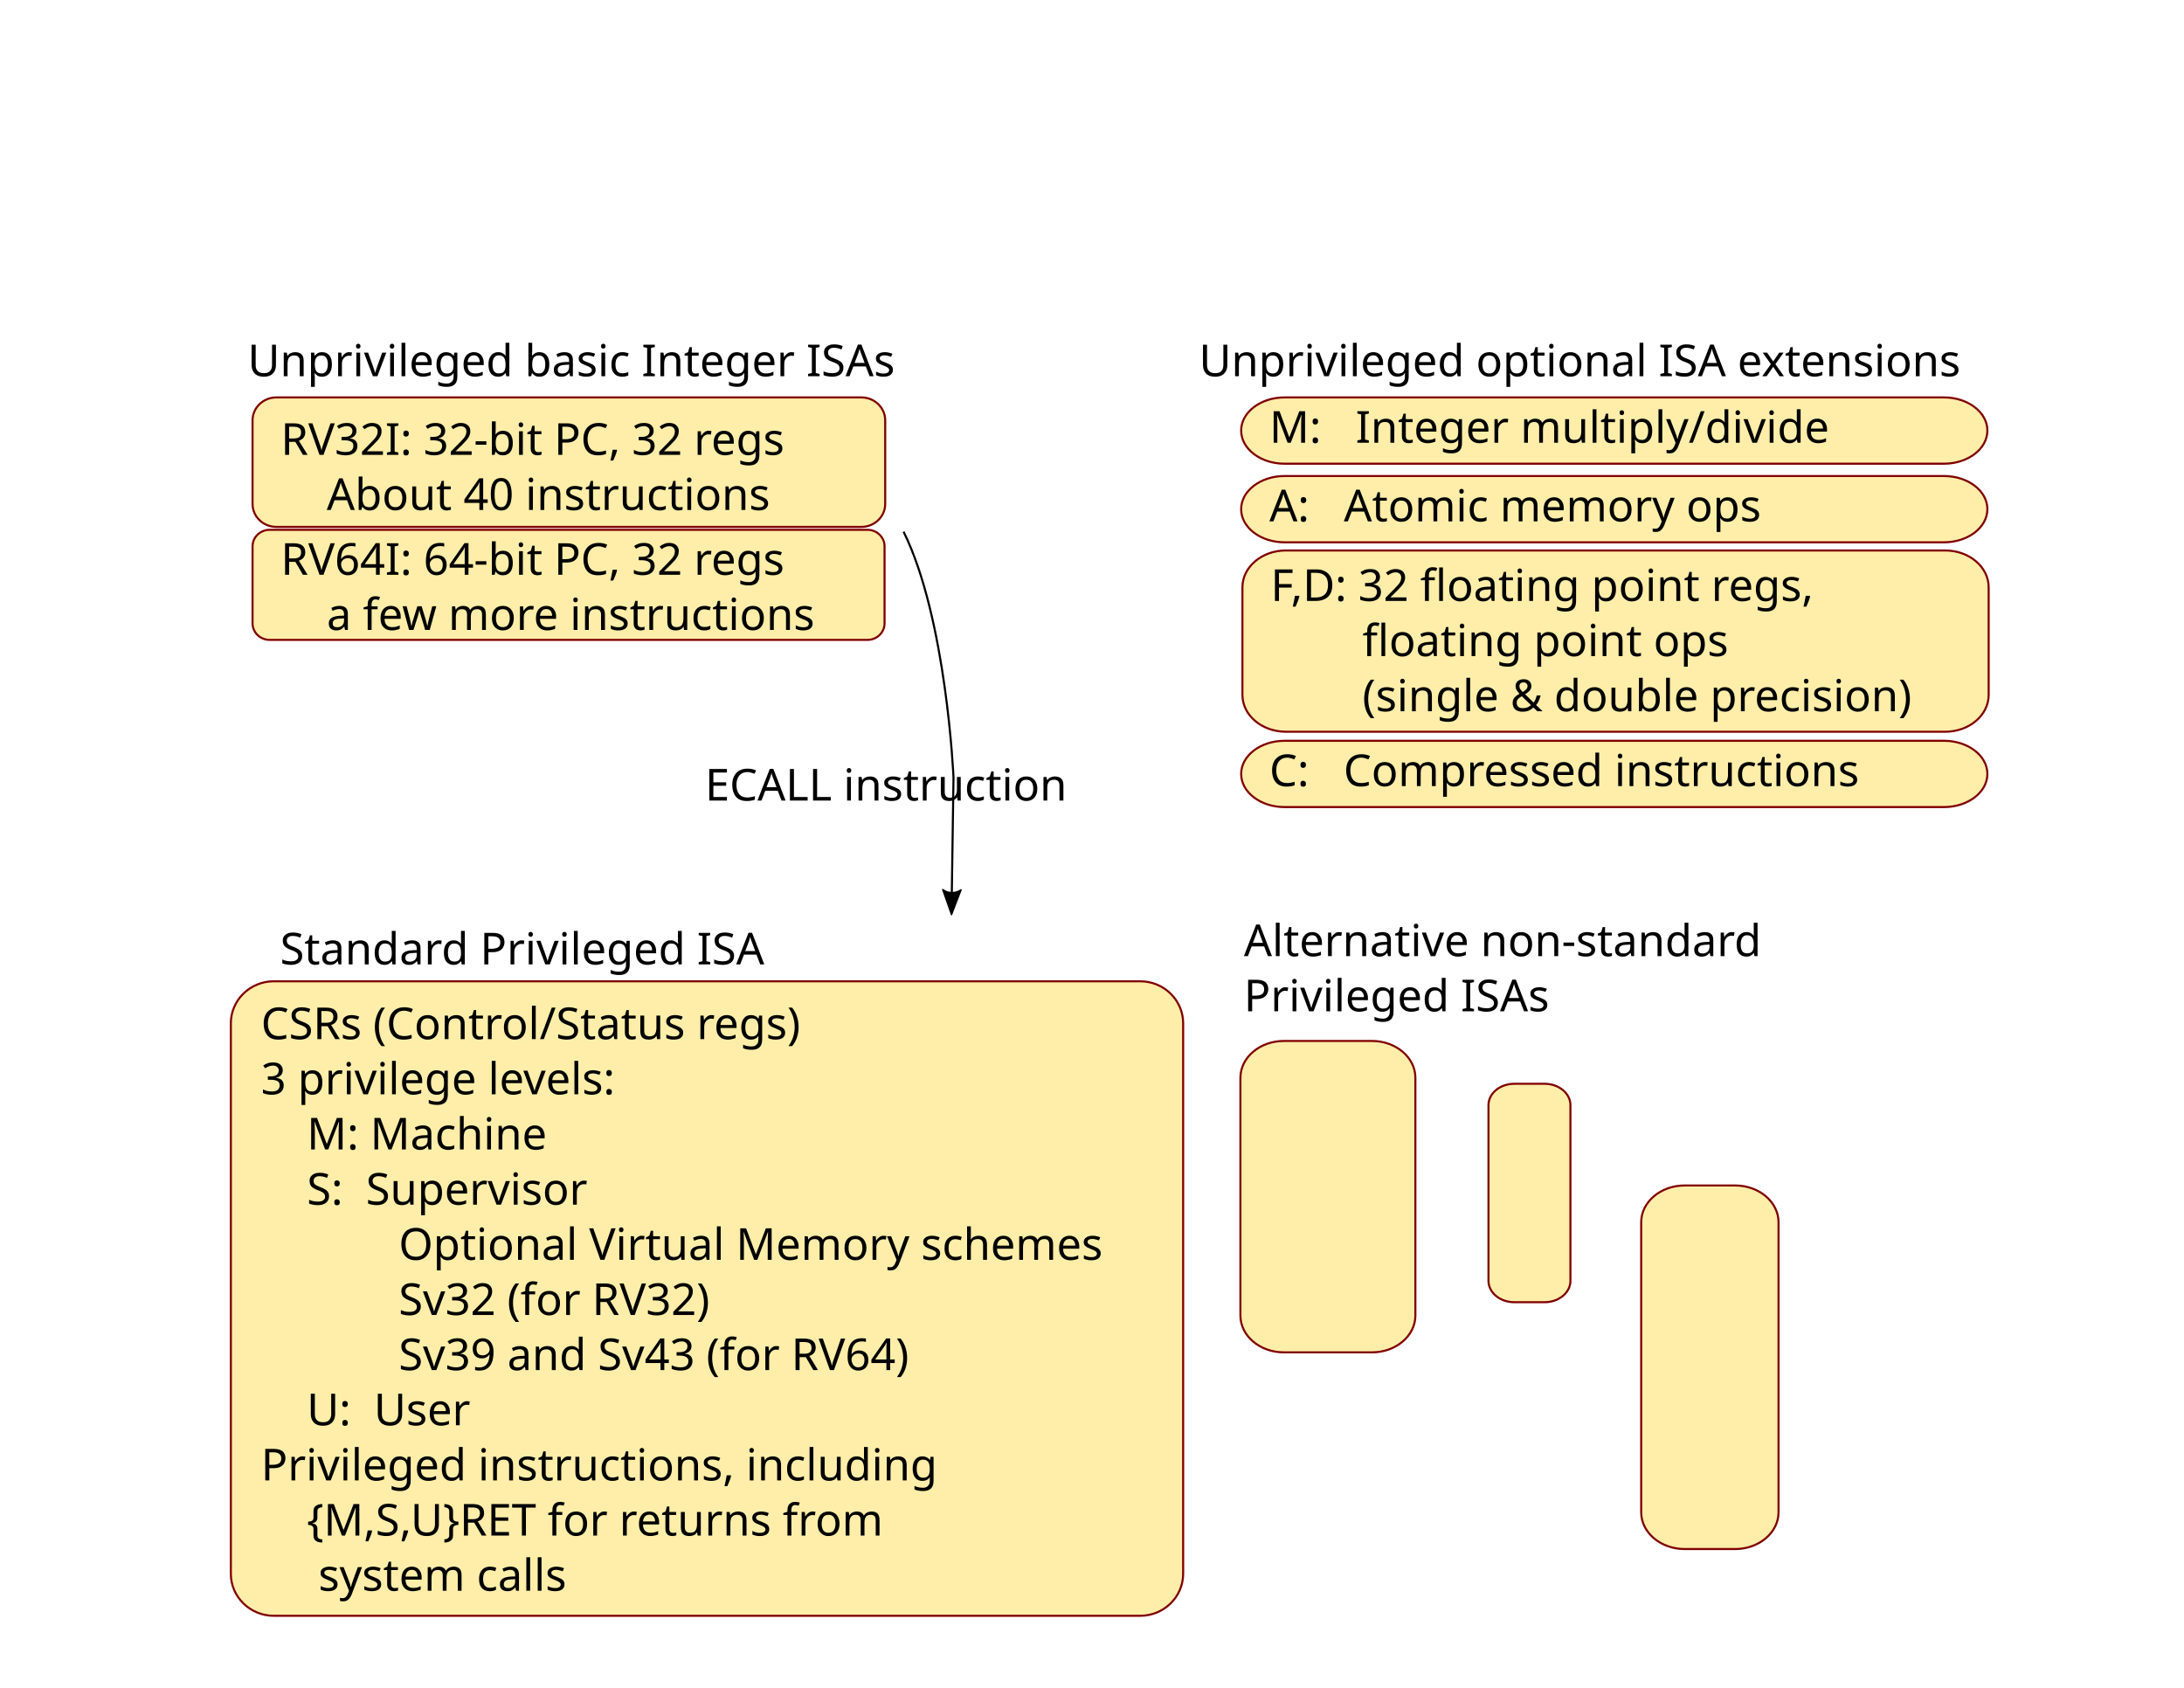
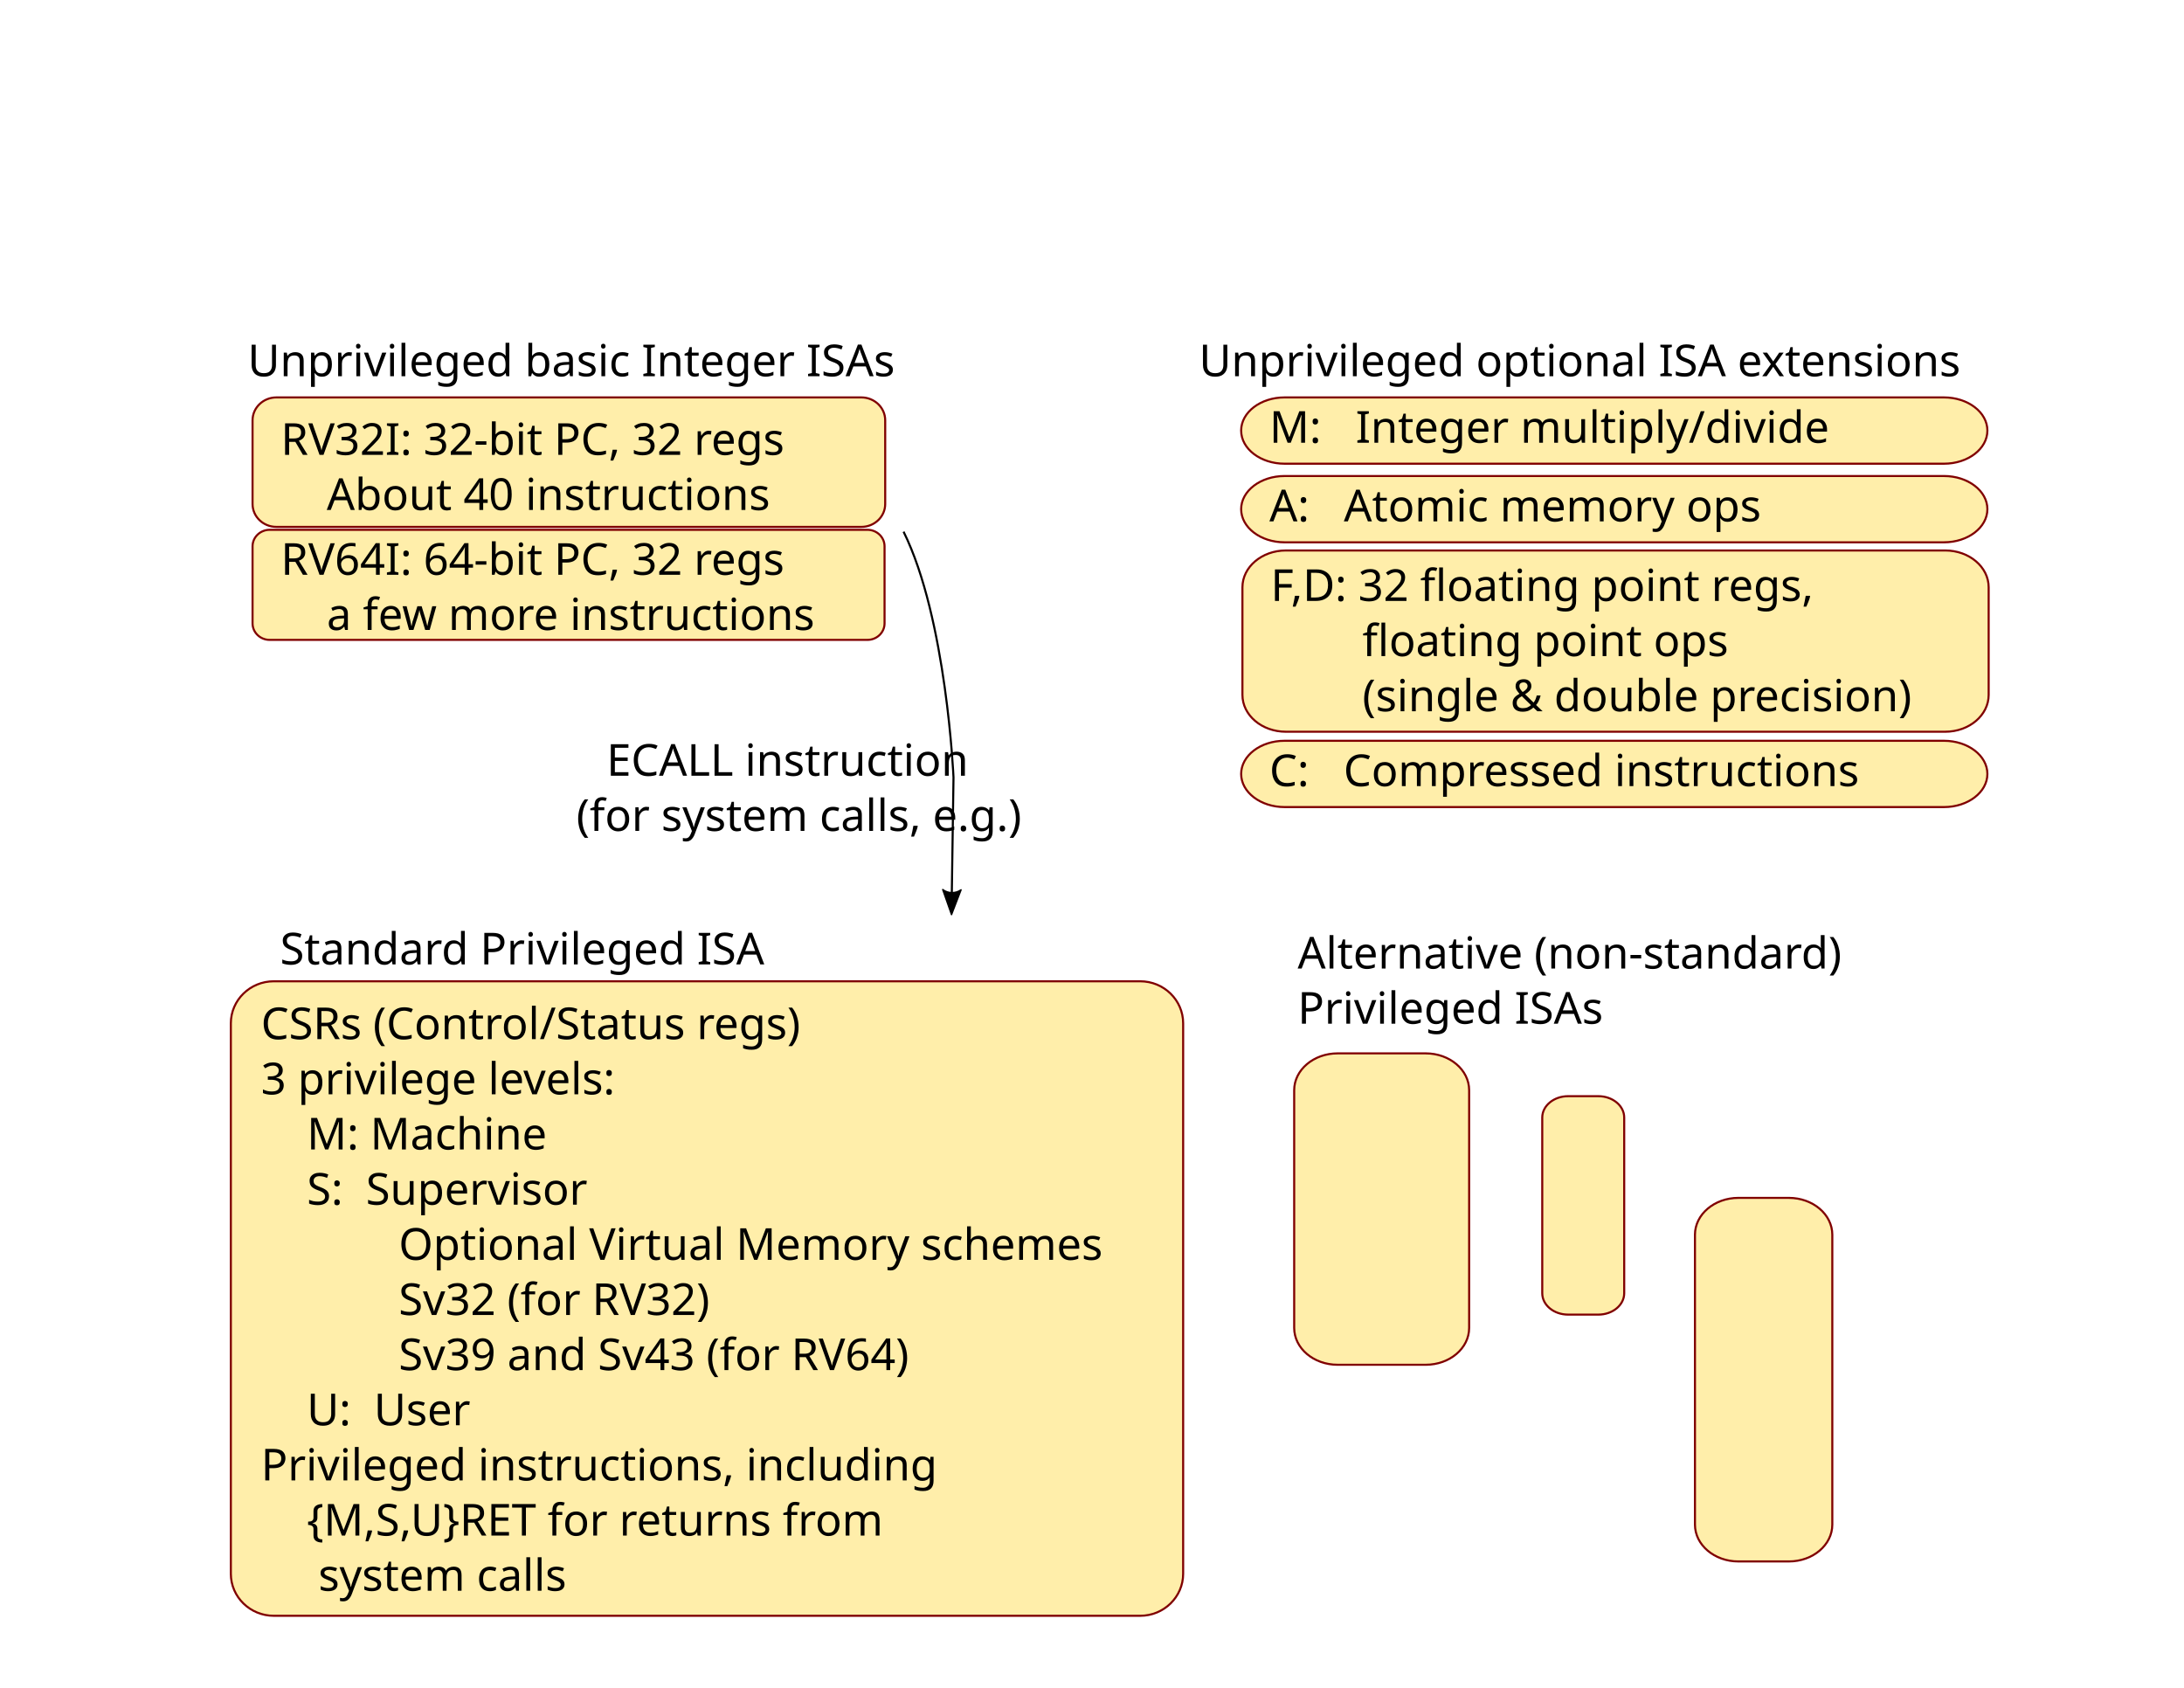
<svg xmlns="http://www.w3.org/2000/svg" width="11in" height="8.5in" viewBox="0 0 279.4 215.9" version="1.1" id="svg5">
  <defs id="defs2">
    <marker style="overflow:visible;" id="Arrow2Lend" refX="0.0" refY="0.0" orient="auto">
      <path transform="scale(1.1) rotate(180) translate(1,0)" d="M 8.719,4.034 L -2.207,0.016 L 8.719,-4.002 C 6.973,-1.63 6.983,1.616 8.719,4.034 z " style="stroke:context-stroke;fill-rule:evenodd;fill:context-stroke;stroke-width:0.625;stroke-linejoin:round;" id="path109765" />
    </marker>
    <marker style="overflow:visible;" id="Arrow1Mend" refX="0.0" refY="0.0" orient="auto">
      <path transform="scale(0.4) rotate(180) translate(10,0)" style="fill-rule:evenodd;fill:context-stroke;stroke:context-stroke;stroke-width:1.0pt;" d="M 0.0,0.0 L 5.0,-5.0 L -12.5,0.0 L 5.0,5.0 L 0.0,0.0 z " id="path109753" />
    </marker>
    <marker style="overflow:visible" id="Arrow1Lstart" refX="0.0" refY="0.0" orient="auto">
      <path transform="scale(0.8) translate(12.5,0)" style="fill-rule:evenodd;fill:context-stroke;stroke:context-stroke;stroke-width:1.0pt" d="M 0.0,0.0 L 5.0,-5.0 L -12.5,0.0 L 5.0,5.0 L 0.0,0.0 z " id="path109744" />
    </marker>
  </defs>
  <g id="layer1">
    <rect style="fill:#ffeeaa;stroke:#800000;stroke-width:0.265;stroke-linecap:round" id="rect65632" width="121.829" height="81.163" x="29.532" y="125.52" rx="5.5" ry="5.378" />
    <rect style="fill:#ffeeaa;stroke:#800000;stroke-width:0.265;stroke-linecap:round" id="rect846" width="95.466" height="8.479" x="158.781" y="50.836" rx="5.556" ry="4.712" />
    <text xml:space="preserve" style="font-style:normal;font-weight:normal;font-size:5.644px;line-height:1.25;font-family:sans-serif;letter-spacing:0px;word-spacing:0px;fill:#000000;fill-opacity:1;stroke:none;stroke-width:0.265" x="162.395" y="56.633" id="text3512">
      <tspan style="font-size:5.644px;stroke-width:0.265" x="162.395" y="56.633" id="tspan22754">M:   Integer multiply/divide</tspan>
    </text>
    <text xml:space="preserve" style="font-style:normal;font-weight:normal;font-size:5.644px;line-height:1.25;font-family:sans-serif;letter-spacing:0px;word-spacing:0px;fill:#000000;fill-opacity:1;stroke:none;stroke-width:0.265" x="33.391" y="132.924" id="text39568">
      <tspan style="font-size:5.644px;stroke-width:0.265" x="33.391" y="132.924" id="tspan39566">CSRs (Control/Status regs)</tspan>
      <tspan style="font-size:5.644px;stroke-width:0.265" x="33.391" y="139.98" id="tspan44696">3 privilege levels:</tspan>
      <tspan style="font-size:5.644px;stroke-width:0.265" x="33.391" y="147.035" id="tspan44698">    M: Machine</tspan>
      <tspan style="font-size:5.644px;stroke-width:0.265" x="33.391" y="154.091" id="tspan46152">    S:  Supervisor</tspan>
      <tspan style="font-size:5.644px;stroke-width:0.265" x="33.391" y="161.146" id="tspan59114">            Optional Virtual Memory schemes</tspan>
      <tspan style="font-size:5.644px;stroke-width:0.265" x="33.391" y="168.202" id="tspan59226">            Sv32 (for RV32)</tspan>
      <tspan style="font-size:5.644px;stroke-width:0.265" x="33.391" y="175.257" id="tspan59228">            Sv39 and Sv43 (for RV64)</tspan>
      <tspan style="font-size:5.644px;stroke-width:0.265" x="33.391" y="182.313" id="tspan46770">    U:  User</tspan>
      <tspan style="font-size:5.644px;stroke-width:0.265" x="33.391" y="189.369" id="tspan59230">Privileged instructions, including</tspan>
      <tspan style="font-size:5.644px;stroke-width:0.265" x="33.391" y="196.424" id="tspan59652">    {M,S,U}RET for returns from</tspan>
      <tspan style="font-size:5.644px;stroke-width:0.265" x="33.391" y="203.48" id="tspan131766">     system calls</tspan>
    </text>
    <rect style="fill:#ffeeaa;stroke:#800000;stroke-width:0.265;stroke-linecap:round" id="rect66141" width="80.934" height="16.561" x="32.31" y="50.836" rx="3.052" ry="2.927" />
    <text xml:space="preserve" style="font-style:normal;font-weight:normal;font-size:5.644px;line-height:1.25;font-family:sans-serif;letter-spacing:0px;word-spacing:0px;fill:#000000;fill-opacity:1;stroke:none;stroke-width:0.265" x="35.925" y="58.176" id="text66153">
      <tspan style="font-size:5.644px;stroke-width:0.265" x="35.925" y="58.176" id="tspan66151">RV32I: 32-bit PC, 32 regs</tspan>
      <tspan style="font-size:5.644px;stroke-width:0.265" x="35.925" y="65.232" id="tspan109445">    About 40 instructions</tspan>
    </text>
    <text xml:space="preserve" style="font-style:normal;font-weight:normal;font-size:5.644px;line-height:1.25;font-family:sans-serif;letter-spacing:0px;word-spacing:0px;fill:#000000;fill-opacity:1;stroke:none;stroke-width:0.265" x="31.692" y="48.122" id="text73081">
      <tspan style="font-size:5.644px;stroke-width:0.265" x="31.692" y="48.122" id="tspan75757">Unprivileged basic Integer ISAs</tspan>
    </text>
    <text xml:space="preserve" style="font-style:normal;font-weight:normal;font-size:5.644px;line-height:1.25;font-family:sans-serif;letter-spacing:0px;word-spacing:0px;fill:#000000;fill-opacity:1;stroke:none;stroke-width:0.265" x="153.4" y="48.122" id="text82613">
      <tspan style="font-size:5.644px;stroke-width:0.265" x="153.4" y="48.122" id="tspan82611">Unprivileged optional ISA extensions</tspan>
    </text>
    <text xml:space="preserve" style="font-style:normal;font-weight:normal;font-size:5.644px;line-height:1.25;font-family:sans-serif;letter-spacing:0px;word-spacing:0px;fill:#000000;fill-opacity:1;stroke:none;stroke-width:0.265" x="35.832" y="123.36" id="text89721">
      <tspan style="font-size:5.644px;stroke-width:0.265" x="35.832" y="123.36" id="tspan89719">Standard Privileged ISA</tspan>
    </text>
-     <text xml:space="preserve" style="font-style:normal;font-weight:normal;font-size:5.644px;line-height:1.25;font-family:sans-serif;letter-spacing:0px;word-spacing:0px;fill:#000000;fill-opacity:1;stroke:none;stroke-width:0.265" x="159.127" y="122.302" id="text91163">
-       <tspan style="font-size:5.644px;stroke-width:0.265" x="159.127" y="122.302" id="tspan91161">Alternative non-standard</tspan>
-       <tspan style="font-size:5.644px;stroke-width:0.265" x="159.127" y="129.357" id="tspan98287">Privileged ISAs</tspan>
+     <text xml:space="preserve" style="font-style:normal;font-weight:normal;font-size:5.644px;line-height:1.25;font-family:sans-serif;letter-spacing:0px;word-spacing:0px;fill:#000000;fill-opacity:1;stroke:none;stroke-width:0.265" x="166.006" y="123.889" id="text91163">
+       <tspan style="font-size:5.644px;stroke-width:0.265" x="166.006" y="123.889" id="tspan91161">Alternative (non-standard)</tspan>
+       <tspan style="font-size:5.644px;stroke-width:0.265" x="166.006" y="130.945" id="tspan98287">Privileged ISAs</tspan>
    </text>
-     <rect style="fill:#ffeeaa;stroke:#800000;stroke-width:0.265;stroke-linecap:round" id="rect104897" width="22.382" height="39.831" x="158.687" y="133.155" rx="5.556" ry="4.712" />
-     <rect style="fill:#ffeeaa;stroke:#800000;stroke-width:0.265;stroke-linecap:round" id="rect104899" width="10.484" height="27.939" x="190.422" y="138.632" rx="3.305" ry="2.731" />
-     <rect style="fill:#ffeeaa;stroke:#800000;stroke-width:0.265;stroke-linecap:round" id="rect104901" width="17.571" height="46.505" x="209.958" y="151.64" rx="5.556" ry="4.712" />
+     <rect style="fill:#ffeeaa;stroke:#800000;stroke-width:0.265;stroke-linecap:round" id="rect104897" width="22.382" height="39.831" x="165.566" y="134.743" rx="5.556" ry="4.712" />
+     <rect style="fill:#ffeeaa;stroke:#800000;stroke-width:0.265;stroke-linecap:round" id="rect104899" width="10.484" height="27.939" x="197.301" y="140.219" rx="3.305" ry="2.731" />
+     <rect style="fill:#ffeeaa;stroke:#800000;stroke-width:0.265;stroke-linecap:round" id="rect104901" width="17.571" height="46.505" x="216.837" y="153.227" rx="5.556" ry="4.712" />
    <path style="fill:none;stroke:#000000;stroke-width:0.265;stroke-linecap:butt;stroke-linejoin:miter;stroke-miterlimit:4;stroke-dasharray:none;stroke-opacity:1;marker-end:url(#Arrow2Lend)" d="m 115.591,68.007 c 5.508,11.096 6.391,31.442 6.391,31.442 l -0.252,17.189" id="path109742" />
    <rect style="fill:#ffeeaa;stroke:#800000;stroke-width:0.265;stroke-linecap:round" id="rect30355" width="80.851" height="14.08" x="32.31" y="67.77" rx="2.191" ry="2.11" />
    <text xml:space="preserve" style="font-style:normal;font-weight:normal;font-size:5.644px;line-height:1.25;font-family:sans-serif;letter-spacing:0px;word-spacing:0px;fill:#000000;fill-opacity:1;stroke:none;stroke-width:0.265" x="35.925" y="73.522" id="text30361">
      <tspan style="font-size:5.644px;stroke-width:0.265" x="35.925" y="73.522" id="tspan30359">RV64I: 64-bit PC, 32 regs</tspan>
      <tspan style="font-size:5.644px;stroke-width:0.265" x="35.925" y="80.578" id="tspan56453">    a few more instructions</tspan>
    </text>
-     <text xml:space="preserve" style="font-style:normal;font-weight:normal;font-size:5.644px;line-height:1.25;font-family:sans-serif;letter-spacing:0px;word-spacing:0px;fill:#000000;fill-opacity:1;stroke:none;stroke-width:0.265" x="90.201" y="102.402" id="text36469">
-       <tspan style="font-size:5.644px;stroke-width:0.265" x="90.201" y="102.402" id="tspan36467">ECALL instruction</tspan>
+     <text xml:space="preserve" style="font-style:normal;font-weight:normal;font-size:5.644px;line-height:1.25;font-family:sans-serif;text-align:center;letter-spacing:0px;word-spacing:0px;text-anchor:middle;fill:#000000;fill-opacity:1;stroke:none;stroke-width:0.265" x="105.885" y="99.227" id="text36469">
+       <tspan style="font-size:5.644px;text-align:center;text-anchor:middle;stroke-width:0.265" x="105.885" y="99.227" id="tspan36467">ECALL instruction</tspan>
+       <tspan style="font-size:5.644px;text-align:center;text-anchor:middle;stroke-width:0.265" x="105.885" y="106.283" id="tspan1731">(for system calls, e.g.)</tspan>
    </text>
    <rect style="fill:#ffeeaa;stroke:#800000;stroke-width:0.265;stroke-linecap:round" id="rect889" width="95.466" height="23.185" x="158.944" y="70.414" rx="5.556" ry="4.712" />
    <text xml:space="preserve" style="font-style:normal;font-weight:normal;font-size:5.644px;line-height:1.25;font-family:sans-serif;letter-spacing:0px;word-spacing:0px;fill:#000000;fill-opacity:1;stroke:none;stroke-width:0.265" x="162.559" y="76.867" id="text903">
      <tspan style="font-size:5.644px;stroke-width:0.265" x="162.559" y="76.867" id="tspan895">F,D: 32 floating point regs,</tspan>
      <tspan style="font-size:5.644px;stroke-width:0.265" x="162.559" y="83.923" id="tspan897">        floating point ops</tspan>
      <tspan style="font-size:5.644px;stroke-width:0.265" x="162.559" y="90.978" id="tspan901">        (single &amp; double precision)</tspan>
    </text>
    <rect style="fill:#ffeeaa;stroke:#800000;stroke-width:0.265;stroke-linecap:round" id="rect2455" width="95.466" height="8.479" x="158.781" y="60.89" rx="5.556" ry="4.712" />
    <text xml:space="preserve" style="font-style:normal;font-weight:normal;font-size:5.644px;line-height:1.25;font-family:sans-serif;letter-spacing:0px;word-spacing:0px;fill:#000000;fill-opacity:1;stroke:none;stroke-width:0.265" x="162.395" y="66.687" id="text2459">
      <tspan style="font-size:5.644px;stroke-width:0.265" x="162.395" y="66.687" id="tspan2457">A:   Atomic memory ops</tspan>
    </text>
    <rect style="fill:#ffeeaa;stroke:#800000;stroke-width:0.265;stroke-linecap:round" id="rect2461" width="95.466" height="8.479" x="158.781" y="94.757" rx="5.556" ry="4.712" />
    <text xml:space="preserve" style="font-style:normal;font-weight:normal;font-size:5.644px;line-height:1.25;font-family:sans-serif;letter-spacing:0px;word-spacing:0px;fill:#000000;fill-opacity:1;stroke:none;stroke-width:0.265" x="162.395" y="100.554" id="text2465">
      <tspan style="font-size:5.644px;stroke-width:0.265" x="162.395" y="100.554" id="tspan2463">C:   Compressed instructions</tspan>
    </text>
  </g>
</svg>
